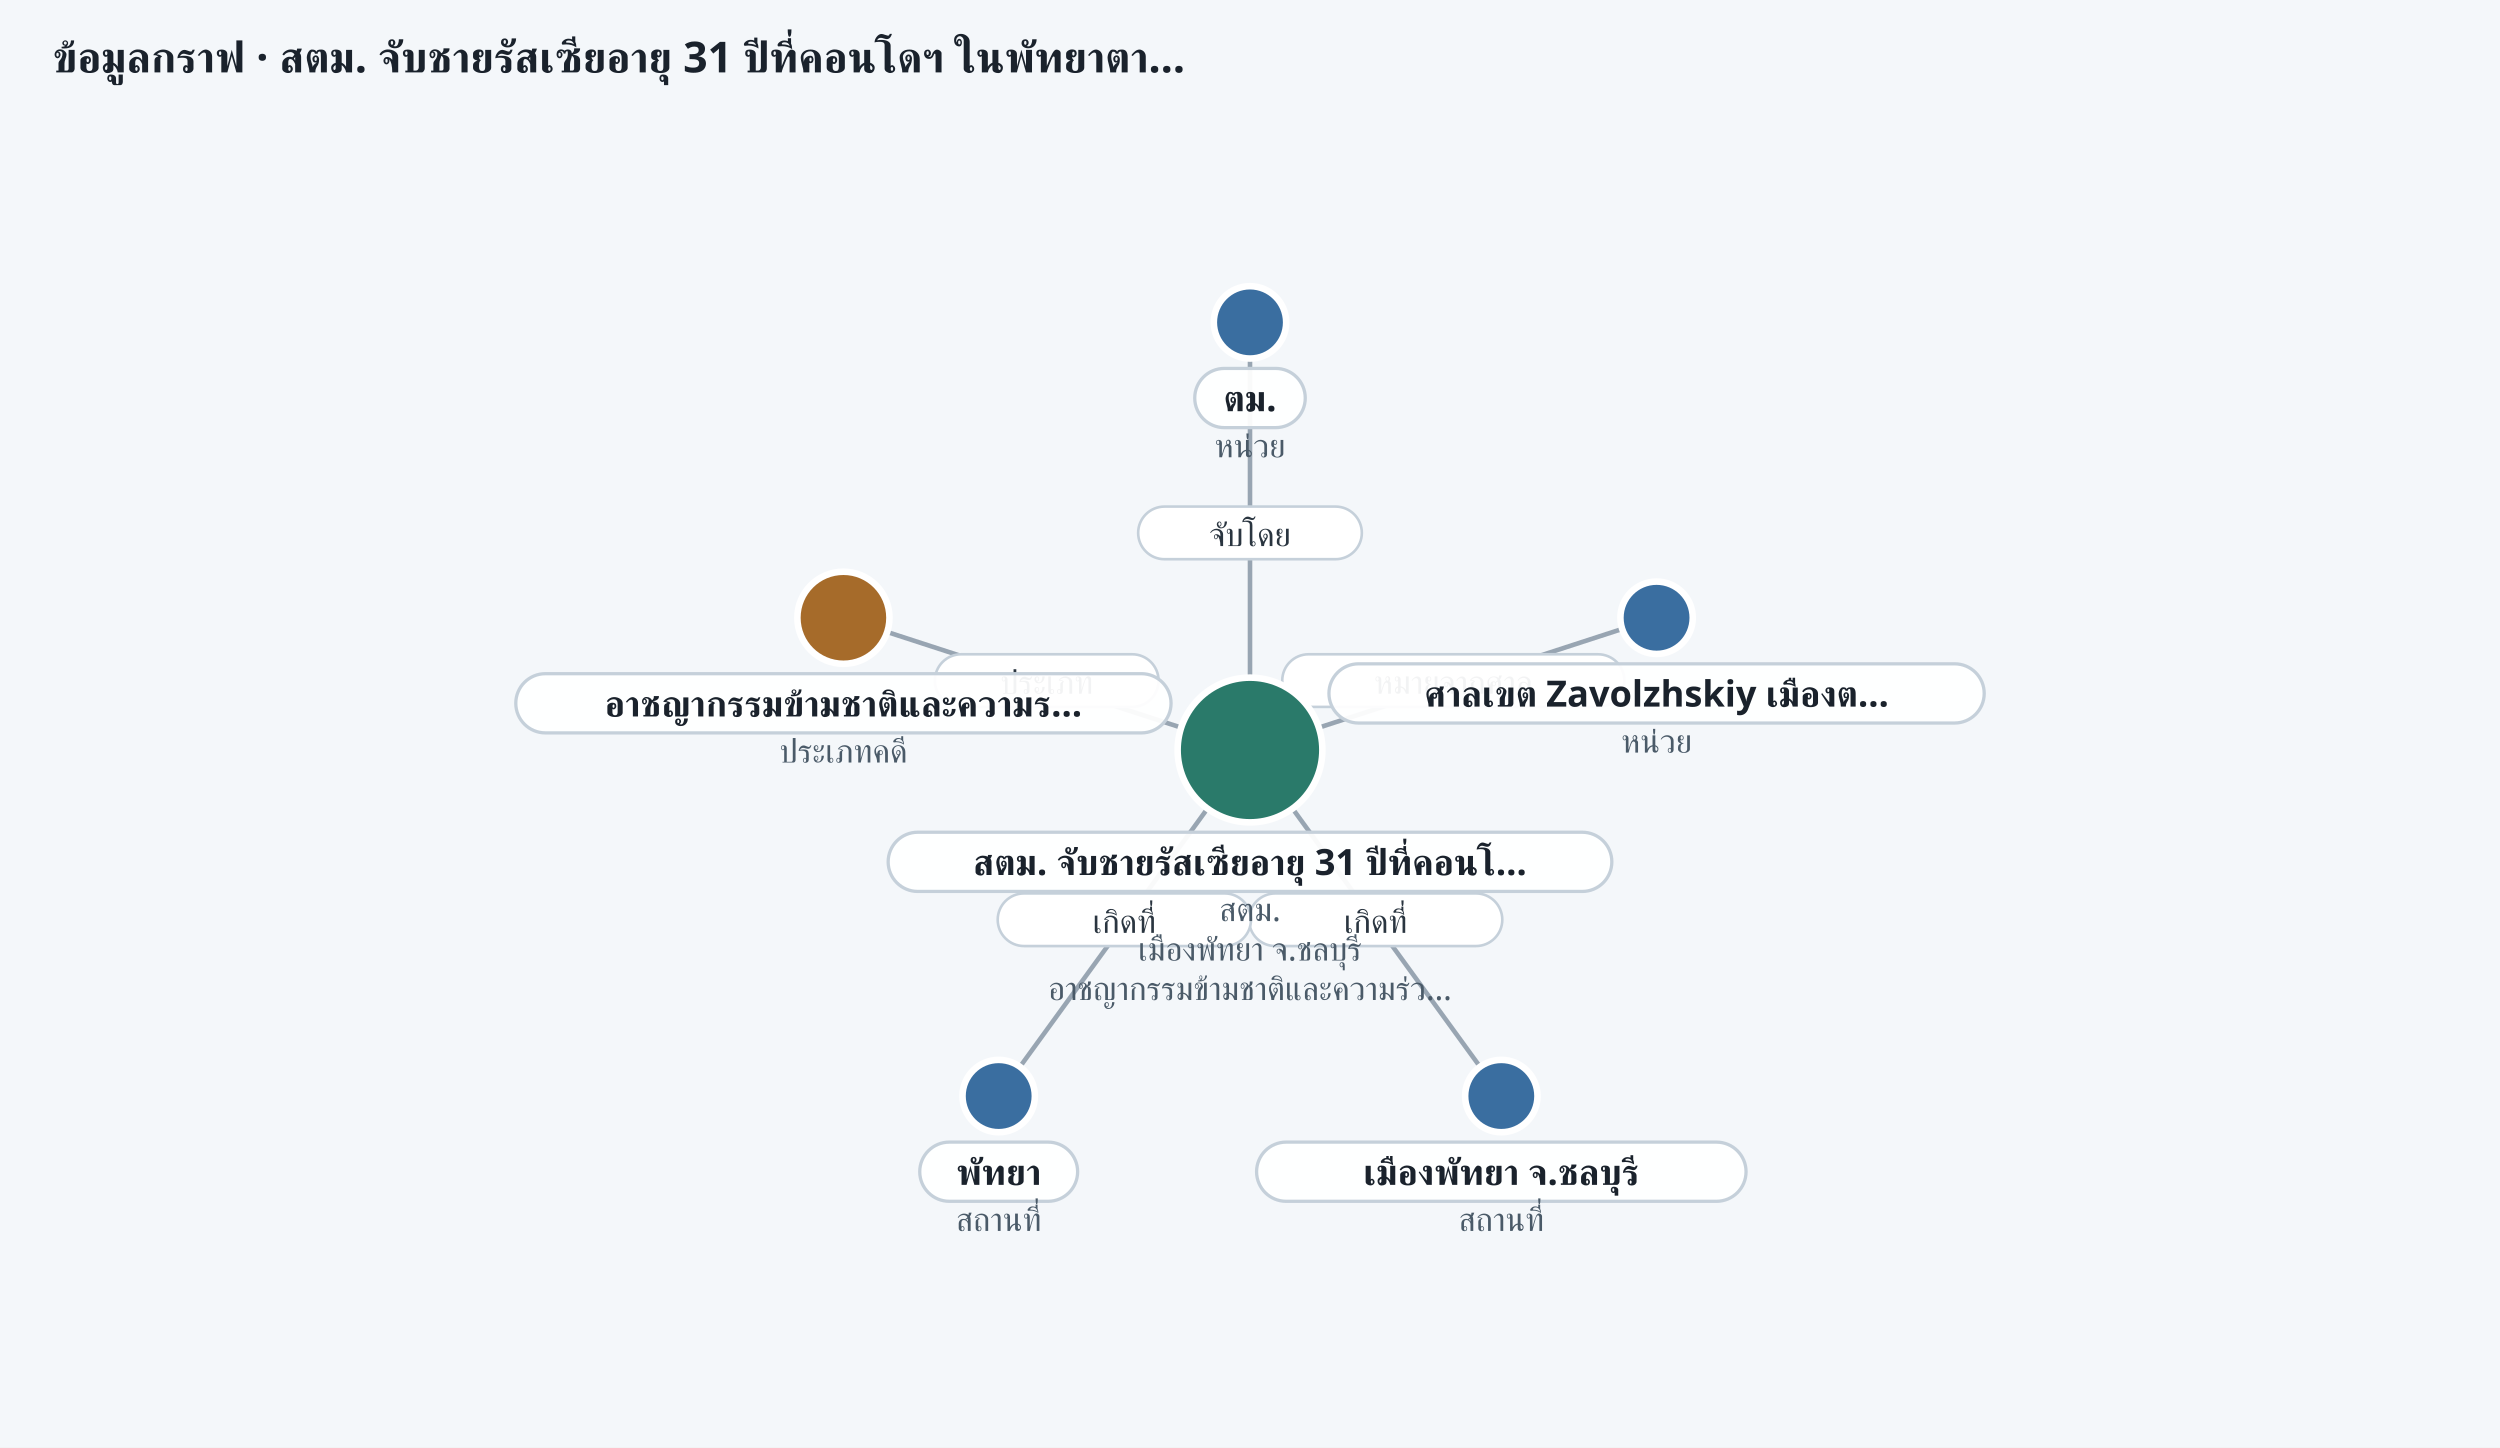
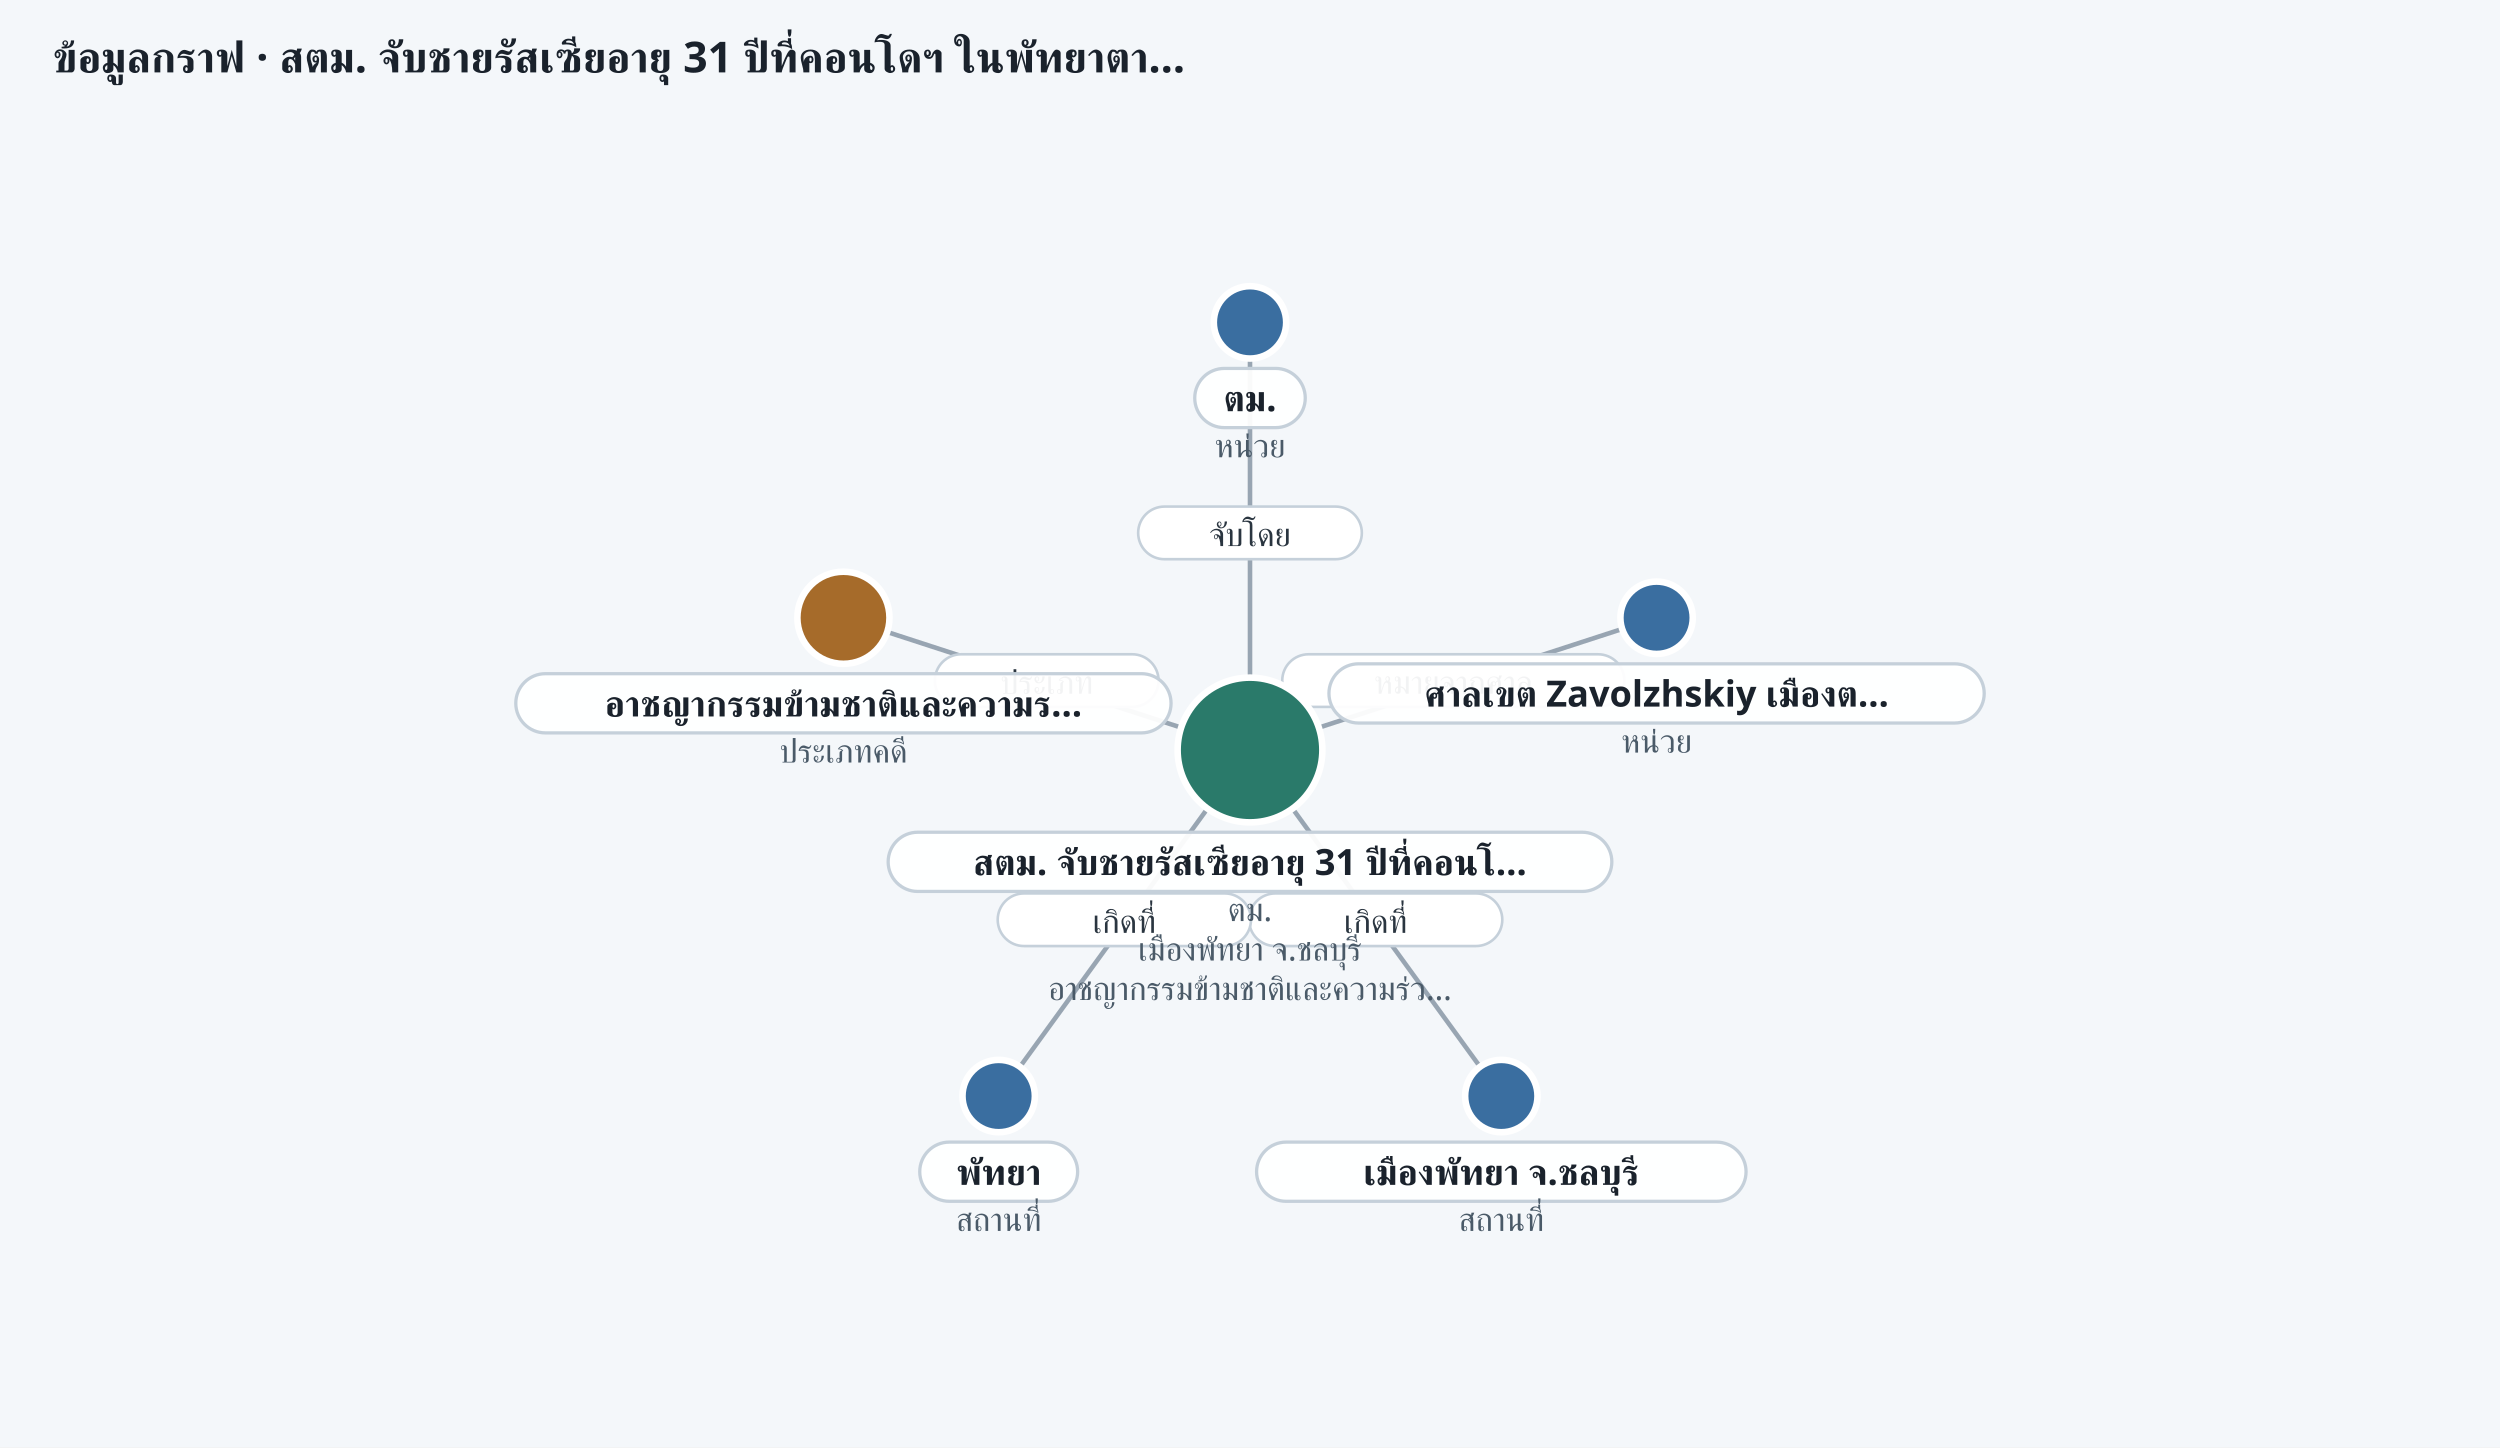
<svg xmlns="http://www.w3.org/2000/svg" width="760" height="440" viewBox="0 0 760 440" role="img" aria-label="ego graph 20261118-transnat-04">
  <rect width="100%" height="100%" fill="#f4f7fa" />
  <text x="16" y="22" font-size="13" font-weight="700" fill="#1a222c" font-family="Sarabun, Anuphan, sans-serif">ข้อมูลกราฟ · สตม. จับชายรัสเซียอายุ 31 ปีที่คอนโดฯ ในพัทยาตา…</text>
  <line x1="380.0" y1="228.0" x2="380.0" y2="98.0" stroke="#7a8a9a" stroke-width="1.4" opacity="0.75" />
  <rect x="346.0" y="154.0" width="68.0" height="16" rx="8" fill="#fff" stroke="#c5d0da" stroke-width="0.8" />
  <text x="380.0" y="166.0" text-anchor="middle" font-size="10" fill="#2a3540" font-family="Sarabun, Anuphan, sans-serif">จับโดย</text>
  <line x1="380.0" y1="228.0" x2="503.6" y2="187.8" stroke="#7a8a9a" stroke-width="1.4" opacity="0.75" />
  <rect x="389.8" y="198.9" width="104.0" height="16" rx="8" fill="#fff" stroke="#c5d0da" stroke-width="0.8" />
  <text x="441.8" y="210.9" text-anchor="middle" font-size="10" fill="#2a3540" font-family="Sarabun, Anuphan, sans-serif">หมายจากศาล</text>
  <line x1="380.0" y1="228.0" x2="456.4" y2="333.2" stroke="#7a8a9a" stroke-width="1.4" opacity="0.75" />
  <rect x="379.7" y="271.6" width="77.0" height="16" rx="8" fill="#fff" stroke="#c5d0da" stroke-width="0.8" />
  <text x="418.2" y="283.6" text-anchor="middle" font-size="10" fill="#2a3540" font-family="Sarabun, Anuphan, sans-serif">เกิดที่</text>
  <line x1="380.0" y1="228.0" x2="303.6" y2="333.2" stroke="#7a8a9a" stroke-width="1.4" opacity="0.75" />
  <rect x="303.3" y="271.6" width="77.0" height="16" rx="8" fill="#fff" stroke="#c5d0da" stroke-width="0.8" />
  <text x="341.8" y="283.6" text-anchor="middle" font-size="10" fill="#2a3540" font-family="Sarabun, Anuphan, sans-serif">เกิดที่</text>
  <line x1="380.0" y1="228.0" x2="256.4" y2="187.8" stroke="#7a8a9a" stroke-width="1.4" opacity="0.75" />
  <rect x="284.2" y="198.9" width="68.0" height="16" rx="8" fill="#fff" stroke="#c5d0da" stroke-width="0.8" />
  <text x="318.2" y="210.9" text-anchor="middle" font-size="10" fill="#2a3540" font-family="Sarabun, Anuphan, sans-serif">ประเภท</text>
  <circle cx="380.0" cy="228.0" r="22" fill="#2a7a6a" stroke="#fff" stroke-width="2" />
  <rect x="270.0" y="253.0" width="220.0" height="18" rx="9" fill="rgba(255,255,255,0.94)" stroke="#c5d0da" />
  <text x="380.0" y="266.0" text-anchor="middle" font-size="11" font-weight="600" fill="#1a222c" font-family="Sarabun, Anuphan, sans-serif">สตม. จับชายรัสเซียอายุ 31 ปีที่คอนโ…</text>
-   <text x="380.0" y="280.0" text-anchor="middle" font-size="10" fill="#4a5a68" font-family="Sarabun, Anuphan, sans-serif">สตม.</text>
+   <text x="380.0" y="280.0" text-anchor="middle" font-size="10" fill="#4a5a68" font-family="Sarabun, Anuphan, sans-serif">ตม.</text>
  <text x="380.0" y="292.0" text-anchor="middle" font-size="10" fill="#4a5a68" font-family="Sarabun, Anuphan, sans-serif">เมืองพัทยา จ.ชลบุรี</text>
  <text x="380.0" y="304.0" text-anchor="middle" font-size="10" fill="#4a5a68" font-family="Sarabun, Anuphan, sans-serif">อาชญากรรมข้ามชาติและความร่ว…</text>
  <circle cx="380.0" cy="98.0" r="11" fill="#3a6ea0" stroke="#fff" stroke-width="2" />
  <rect x="363.2" y="112.0" width="33.6" height="18" rx="9" fill="rgba(255,255,255,0.94)" stroke="#c5d0da" />
  <text x="380.0" y="125.0" text-anchor="middle" font-size="11" font-weight="600" fill="#1a222c" font-family="Sarabun, Anuphan, sans-serif">ตม.</text>
  <text x="380.0" y="139.0" text-anchor="middle" font-size="10" fill="#4a5a68" font-family="Sarabun, Anuphan, sans-serif">หน่วย</text>
  <circle cx="503.6" cy="187.8" r="11" fill="#3a6ea0" stroke="#fff" stroke-width="2" />
  <rect x="404.0" y="201.8" width="199.2" height="18" rx="9" fill="rgba(255,255,255,0.94)" stroke="#c5d0da" />
  <text x="503.6" y="214.8" text-anchor="middle" font-size="11" font-weight="600" fill="#1a222c" font-family="Sarabun, Anuphan, sans-serif">ศาลเขต Zavolzhskiy เมืองต…</text>
  <text x="503.6" y="228.8" text-anchor="middle" font-size="10" fill="#4a5a68" font-family="Sarabun, Anuphan, sans-serif">หน่วย</text>
  <circle cx="456.4" cy="333.2" r="11" fill="#3a6ea0" stroke="#fff" stroke-width="2" />
  <rect x="382.0" y="347.2" width="148.8" height="18" rx="9" fill="rgba(255,255,255,0.94)" stroke="#c5d0da" />
  <text x="456.4" y="360.2" text-anchor="middle" font-size="11" font-weight="600" fill="#1a222c" font-family="Sarabun, Anuphan, sans-serif">เมืองพัทยา จ.ชลบุรี</text>
  <text x="456.4" y="374.2" text-anchor="middle" font-size="10" fill="#4a5a68" font-family="Sarabun, Anuphan, sans-serif">สถานที่</text>
  <circle cx="303.6" cy="333.2" r="11" fill="#3a6ea0" stroke="#fff" stroke-width="2" />
  <rect x="279.6" y="347.2" width="48.0" height="18" rx="9" fill="rgba(255,255,255,0.94)" stroke="#c5d0da" />
  <text x="303.6" y="360.2" text-anchor="middle" font-size="11" font-weight="600" fill="#1a222c" font-family="Sarabun, Anuphan, sans-serif">พัทยา</text>
  <text x="303.6" y="374.2" text-anchor="middle" font-size="10" fill="#4a5a68" font-family="Sarabun, Anuphan, sans-serif">สถานที่</text>
  <circle cx="256.4" cy="187.8" r="14" fill="#a66b2a" stroke="#fff" stroke-width="2" />
  <rect x="156.8" y="204.8" width="199.2" height="18" rx="9" fill="rgba(255,255,255,0.94)" stroke="#c5d0da" />
  <text x="256.4" y="217.8" text-anchor="middle" font-size="11" font-weight="600" fill="#1a222c" font-family="Sarabun, Anuphan, sans-serif">อาชญากรรมข้ามชาติและความร…</text>
  <text x="256.4" y="231.8" text-anchor="middle" font-size="10" fill="#4a5a68" font-family="Sarabun, Anuphan, sans-serif">ประเภทคดี</text>
</svg>
